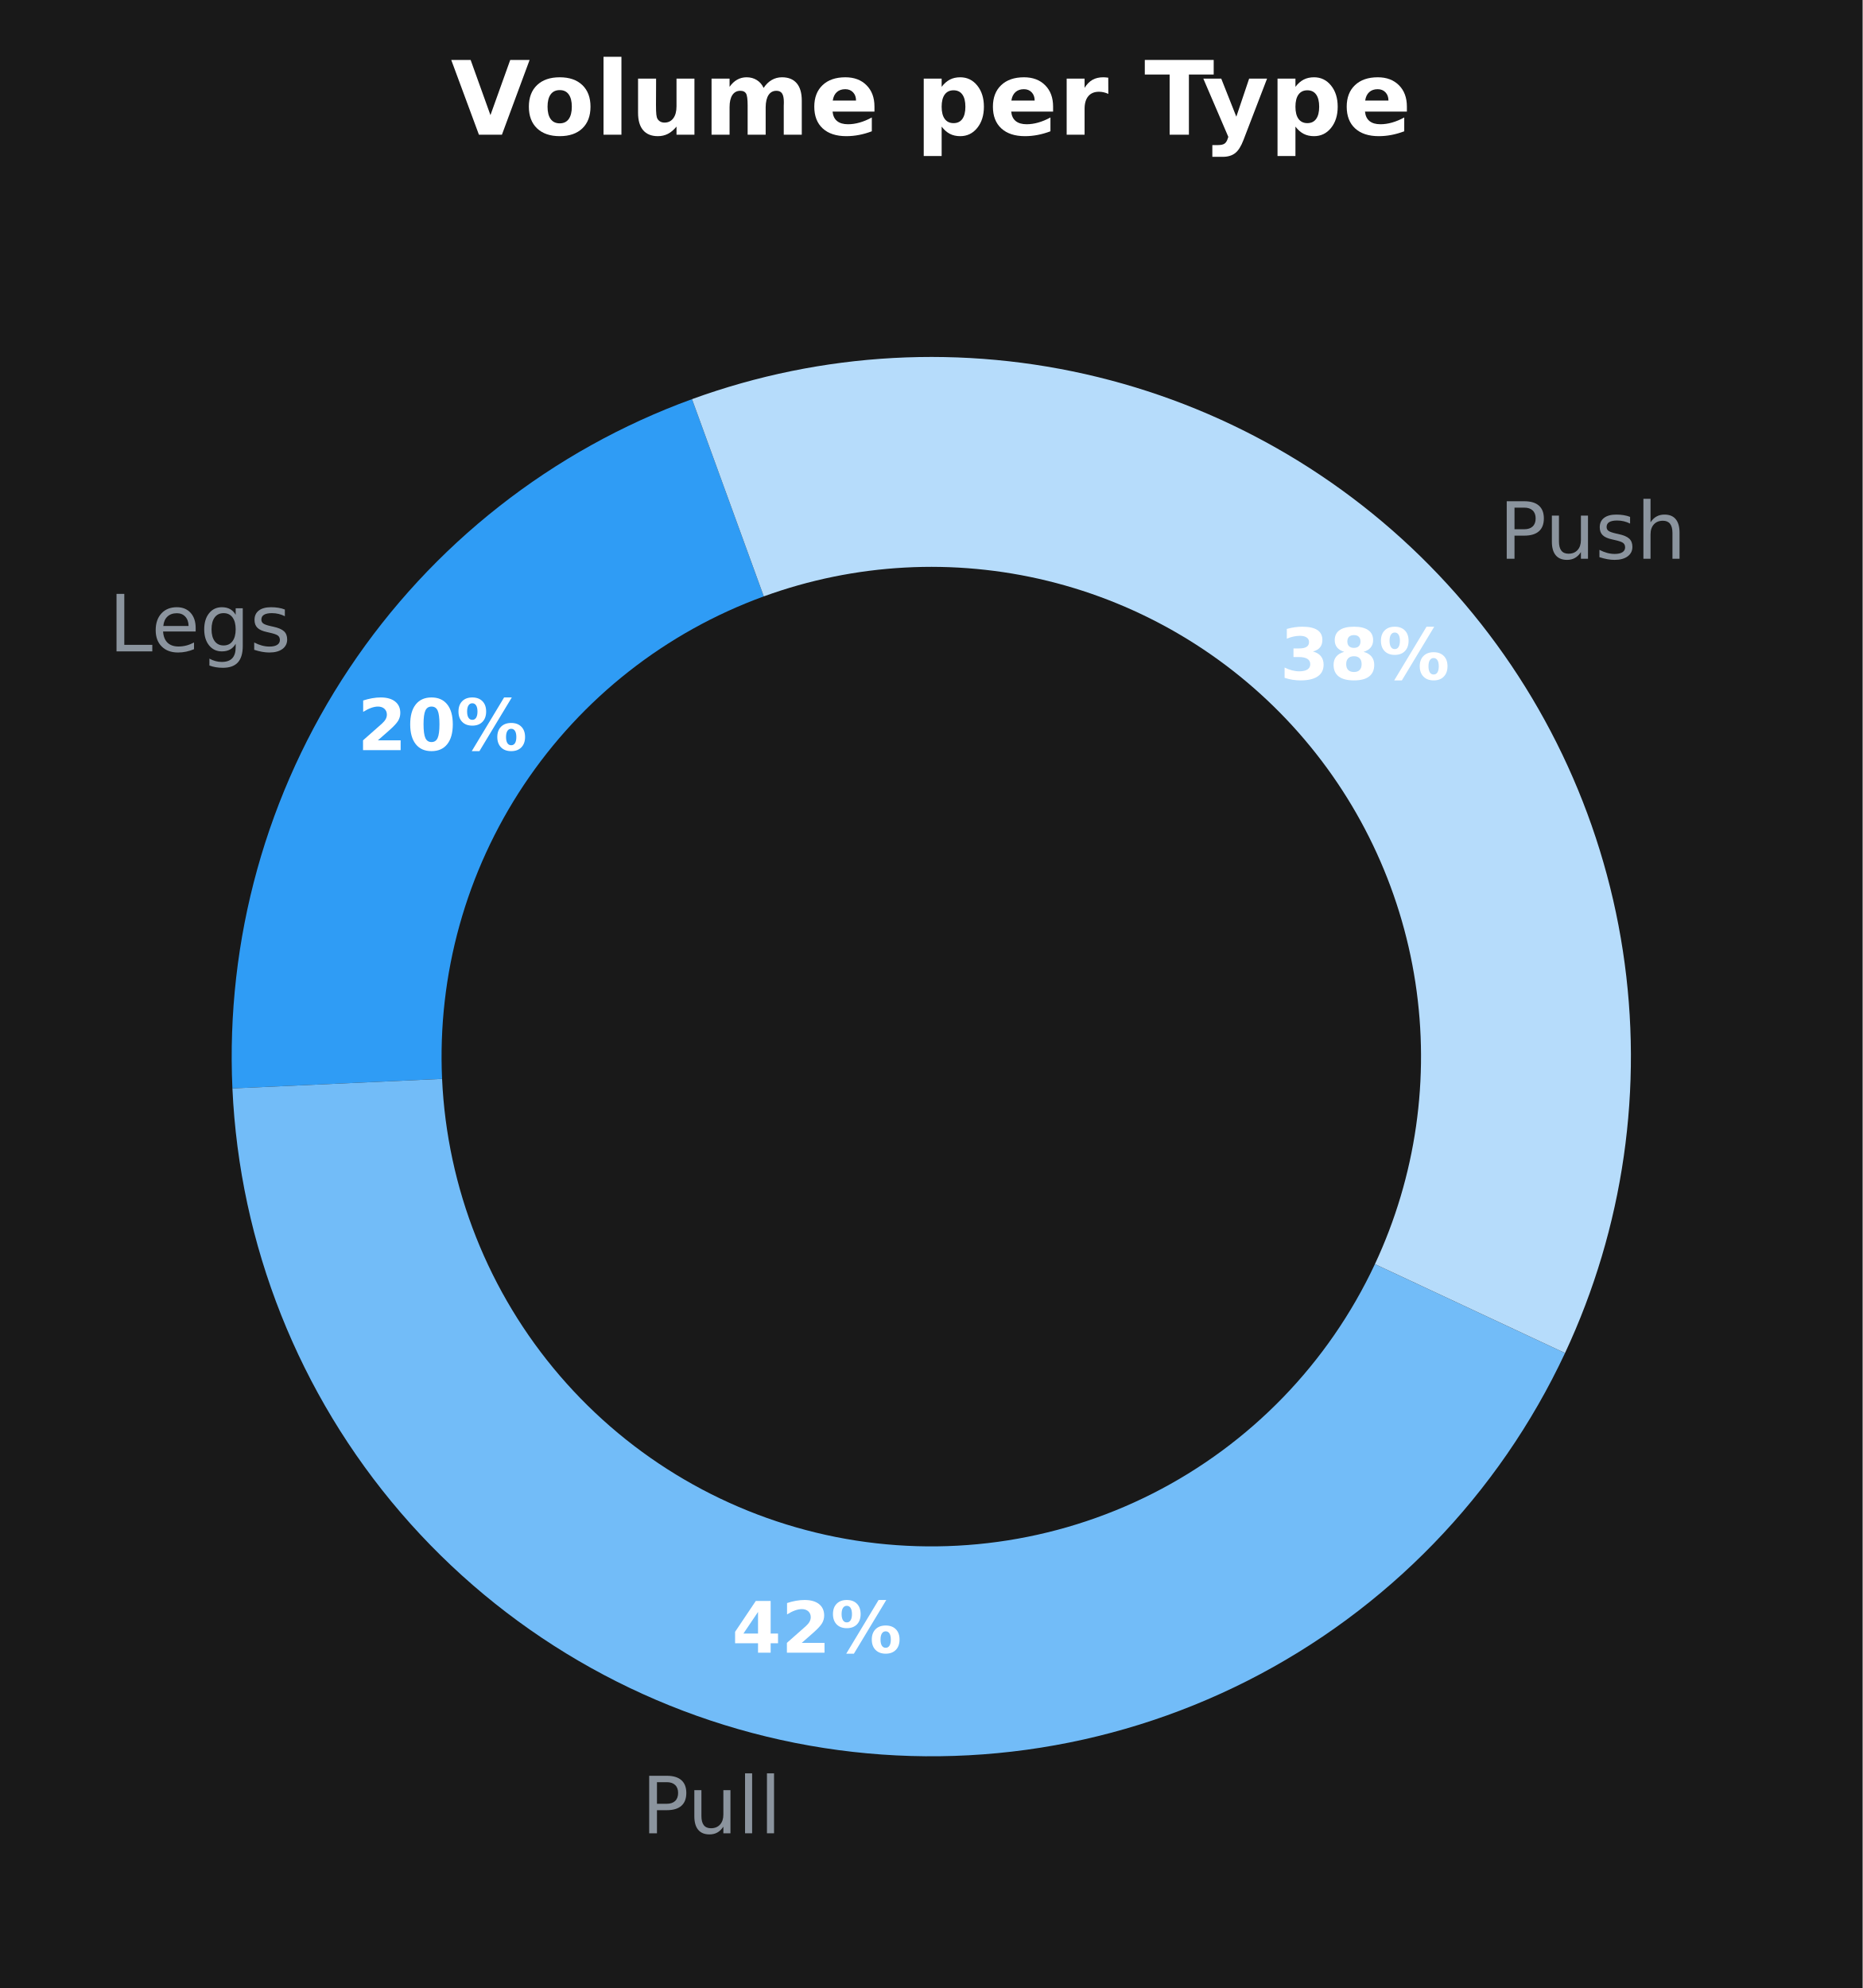
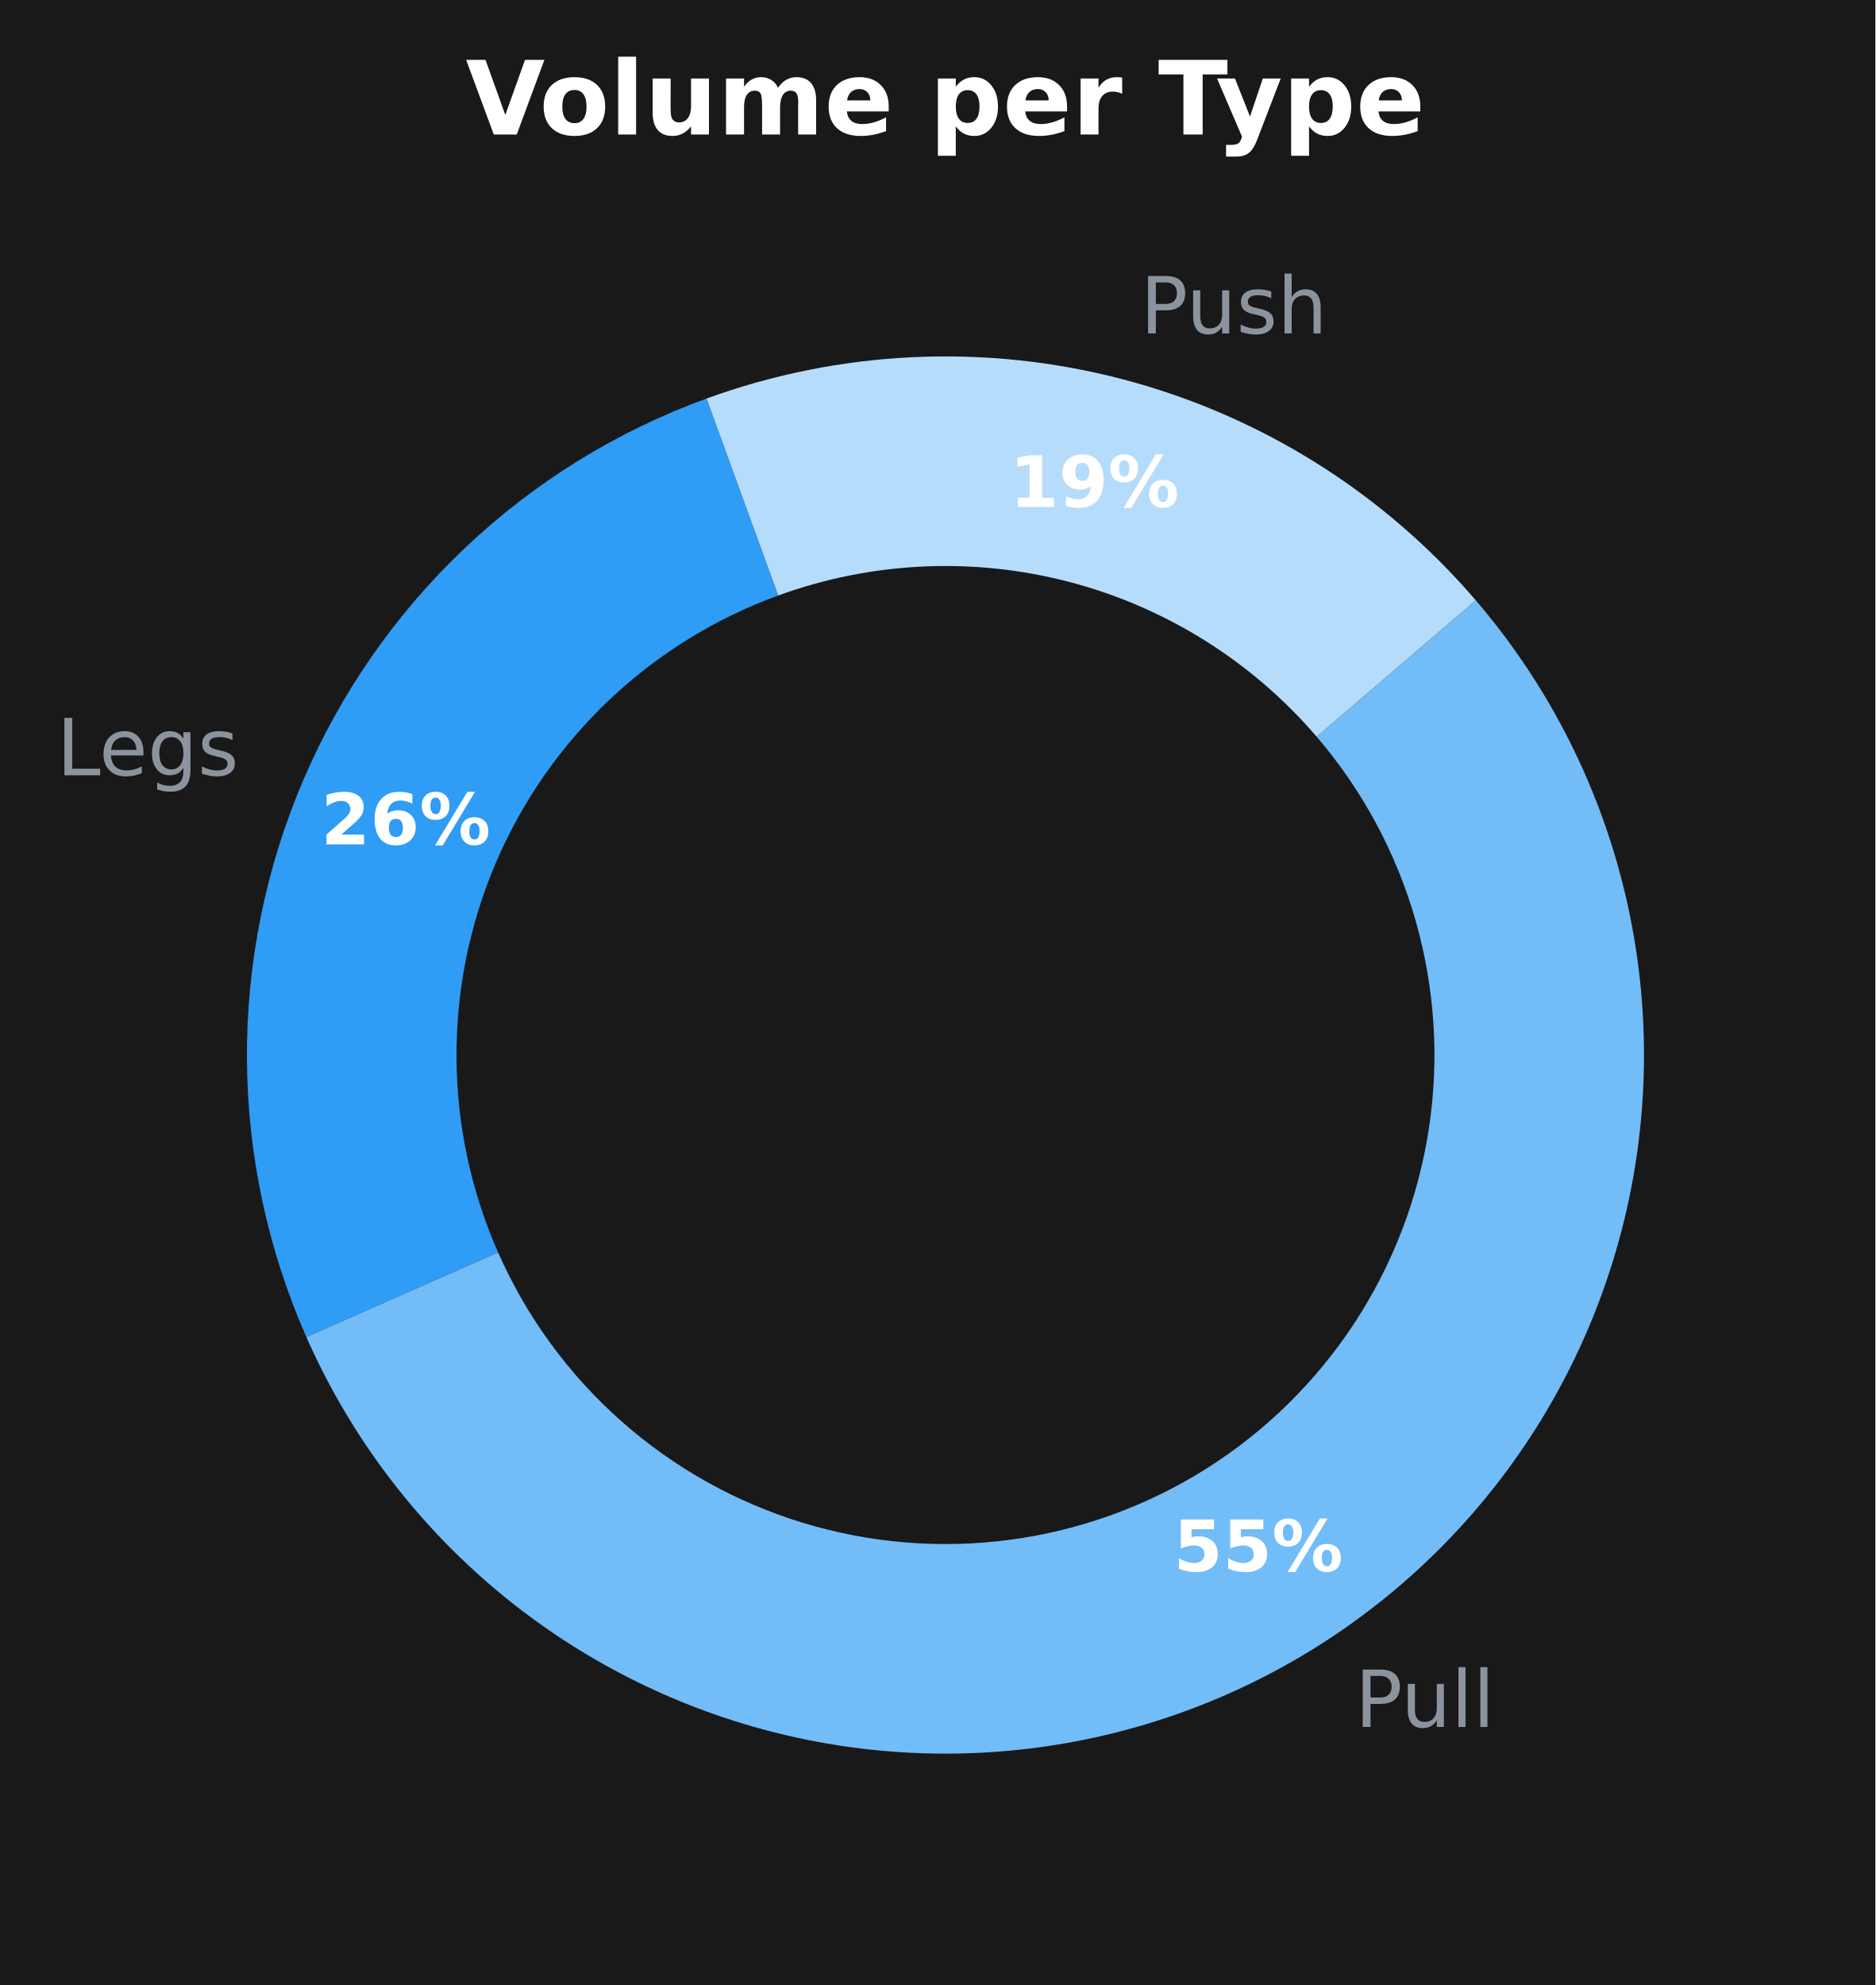
- <svg xmlns="http://www.w3.org/2000/svg" xmlns:xlink="http://www.w3.org/1999/xlink" width="236.16pt" height="252.038pt" viewBox="0 0 236.16 252.038" version="1.1">
+ <svg xmlns="http://www.w3.org/2000/svg" xmlns:xlink="http://www.w3.org/1999/xlink" width="238.141pt" height="252.038pt" viewBox="0 0 238.141 252.038" version="1.1">
  <defs>
    <style type="text/css">*{stroke-linejoin: round; stroke-linecap: butt}</style>
  </defs>
  <g id="figure_1">
    <g id="patch_1">
-       <path d="M 0 252.038  L 236.16 252.038  L 236.16 0  L 0 0  z " style="fill: #191919" />
+       <path d="M 0 252.038  L 238.141 252.038  L 238.141 0  L 0 0  z " style="fill: #191919" />
    </g>
    <g id="axes_1">
      <g id="patch_2">
-         <path d="M 87.741 50.603  C 69.991 57.064 54.76 69.029 44.28 84.745  C 33.8 100.46 28.609 119.12 29.468 137.99  L 56.051 136.781  C 55.45 123.572 59.084 110.51 66.42 99.509  C 73.756 88.508 84.418 80.132 96.843 75.61  z " style="fill: #2f9cf5" />
+         <path d="M 89.722 50.603  C 78.31 54.757 67.872 61.21 59.055 69.563  C 50.239 77.915 43.231 87.989 38.467 99.16  C 33.703 110.331 31.283 122.362 31.358 134.506  C 31.433 146.65 34.002 158.65 38.903 169.762  L 63.251 159.02  C 59.819 151.243 58.022 142.842 57.969 134.342  C 57.916 125.841 59.61 117.419 62.945 109.599  C 66.28 101.78 71.186 94.728 77.357 88.881  C 83.528 83.035 90.835 78.517 98.824 75.61  z " style="fill: #2f9cf5" />
      </g>
      <g id="patch_3">
-         <path d="M 29.468 137.99  C 30.369 157.801 37.889 176.749 50.818 191.787  C 63.747 206.825 81.353 217.101 100.805 220.964  C 120.257 224.826 140.453 222.055 158.147 213.097  C 175.84 204.14 190.028 189.502 198.43 171.538  L 174.325 160.264  C 168.444 172.839 158.512 183.085 146.127 189.356  C 133.741 195.626 119.604 197.565 105.988 194.862  C 92.371 192.158 80.047 184.965 70.997 174.438  C 61.946 163.912 56.682 150.648 56.051 136.781  z " style="fill: #72bcf8" />
+         <path d="M 38.903 169.762  C 44.047 181.421 51.644 191.837 61.175 200.297  C 70.706 208.757 81.949 215.065 94.137 218.789  C 106.324 222.514 119.173 223.568 131.805 221.881  C 144.436 220.194 156.558 215.804 167.341 209.011  C 178.123 202.219 187.317 193.181 194.293 182.516  C 201.27 171.851 205.866 159.807 207.77 147.206  C 209.673 134.605 208.839 121.74 205.323 109.49  C 201.808 97.241 195.694 85.891 187.398 76.217  L 167.197 93.539  C 173.004 100.311 177.284 108.256 179.745 116.831  C 182.205 125.405 182.789 134.411 181.457 143.231  C 180.125 152.052 176.907 160.483 172.023 167.949  C 167.14 175.414 160.705 181.74 153.157 186.495  C 145.609 191.25 137.124 194.323 128.281 195.504  C 119.439 196.685 110.445 195.947 101.914 193.34  C 93.382 190.733 85.512 186.317 78.841 180.395  C 72.169 174.473 66.851 167.182 63.251 159.02  z " style="fill: #72bcf8" />
      </g>
      <g id="patch_4">
-         <path d="M 198.43 171.538  C 205.866 155.64 208.418 137.888 205.763 120.539  C 203.108 103.191 195.363 87.014 183.514 74.068  C 171.664 61.121 156.235 51.978 139.188 47.802  C 122.142 43.626 104.234 44.601 87.741 50.603  L 96.843 75.61  C 108.387 71.408 120.923 70.725 132.856 73.649  C 144.788 76.572 155.589 82.972 163.884 92.035  C 172.178 101.097 177.6 112.421 179.458 124.565  C 181.317 136.709 179.53 149.135 174.325 160.264  z " style="fill: #b6dcfb" />
+         <path d="M 187.398 76.217  C 175.656 62.523 160.01 52.731 142.56 48.155  C 125.111 43.579 106.674 44.434 89.722 50.603  L 98.824 75.61  C 110.69 71.291 123.596 70.693 135.811 73.896  C 148.025 77.099 158.977 83.953 167.197 93.539  z " style="fill: #b6dcfb" />
      </g>
      <g id="matplotlib.axis_1" />
      <g id="matplotlib.axis_2" />
      <g id="text_1">
-         <g style="fill: #8b949e" transform="translate(13.79221 82.58257) scale(0.1 -0.1)">
+         <g style="fill: #8b949e" transform="translate(7.2 98.43942) scale(0.1 -0.1)">
          <defs>
            <path id="DejaVuSans-4c" d="M 628 4666  L 1259 4666  L 1259 531  L 3531 531  L 3531 0  L 628 0  L 628 4666  z " transform="scale(0.015625)" />
            <path id="DejaVuSans-65" d="M 3597 1894  L 3597 1613  L 953 1613  Q 991 1019 1311 708  Q 1631 397 2203 397  Q 2534 397 2845 478  Q 3156 559 3463 722  L 3463 178  Q 3153 47 2828 -22  Q 2503 -91 2169 -91  Q 1331 -91 842 396  Q 353 884 353 1716  Q 353 2575 817 3079  Q 1281 3584 2069 3584  Q 2775 3584 3186 3129  Q 3597 2675 3597 1894  z M 3022 2063  Q 3016 2534 2758 2815  Q 2500 3097 2075 3097  Q 1594 3097 1305 2825  Q 1016 2553 972 2059  L 3022 2063  z " transform="scale(0.015625)" />
            <path id="DejaVuSans-67" d="M 2906 1791  Q 2906 2416 2648 2759  Q 2391 3103 1925 3103  Q 1463 3103 1205 2759  Q 947 2416 947 1791  Q 947 1169 1205 825  Q 1463 481 1925 481  Q 2391 481 2648 825  Q 2906 1169 2906 1791  z M 3481 434  Q 3481 -459 3084 -895  Q 2688 -1331 1869 -1331  Q 1566 -1331 1297 -1286  Q 1028 -1241 775 -1147  L 775 -588  Q 1028 -725 1275 -790  Q 1522 -856 1778 -856  Q 2344 -856 2625 -561  Q 2906 -266 2906 331  L 2906 616  Q 2728 306 2450 153  Q 2172 0 1784 0  Q 1141 0 747 490  Q 353 981 353 1791  Q 353 2603 747 3093  Q 1141 3584 1784 3584  Q 2172 3584 2450 3431  Q 2728 3278 2906 2969  L 2906 3500  L 3481 3500  L 3481 434  z " transform="scale(0.015625)" />
            <path id="DejaVuSans-73" d="M 2834 3397  L 2834 2853  Q 2591 2978 2328 3040  Q 2066 3103 1784 3103  Q 1356 3103 1142 2972  Q 928 2841 928 2578  Q 928 2378 1081 2264  Q 1234 2150 1697 2047  L 1894 2003  Q 2506 1872 2764 1633  Q 3022 1394 3022 966  Q 3022 478 2636 193  Q 2250 -91 1575 -91  Q 1294 -91 989 -36  Q 684 19 347 128  L 347 722  Q 666 556 975 473  Q 1284 391 1588 391  Q 1994 391 2212 530  Q 2431 669 2431 922  Q 2431 1156 2273 1281  Q 2116 1406 1581 1522  L 1381 1569  Q 847 1681 609 1914  Q 372 2147 372 2553  Q 372 3047 722 3315  Q 1072 3584 1716 3584  Q 2034 3584 2315 3537  Q 2597 3491 2834 3397  z " transform="scale(0.015625)" />
          </defs>
          <use xlink:href="#DejaVuSans-4c" />
          <use xlink:href="#DejaVuSans-65" transform="translate(53.96289 0)" />
          <use xlink:href="#DejaVuSans-67" transform="translate(115.4863 0)" />
          <use xlink:href="#DejaVuSans-73" transform="translate(178.9629 0)" />
        </g>
      </g>
      <g id="text_2">
-         <g style="fill: #ffffff" transform="translate(45.31684 95.10212) scale(0.09 -0.09)">
+         <g style="fill: #ffffff" transform="translate(40.75094 107.211) scale(0.09 -0.09)">
          <defs>
            <path id="DejaVuSans-Bold-32" d="M 1844 884  L 3897 884  L 3897 0  L 506 0  L 506 884  L 2209 2388  Q 2438 2594 2547 2791  Q 2656 2988 2656 3200  Q 2656 3528 2436 3728  Q 2216 3928 1850 3928  Q 1569 3928 1234 3808  Q 900 3688 519 3450  L 519 4475  Q 925 4609 1322 4679  Q 1719 4750 2100 4750  Q 2938 4750 3402 4381  Q 3866 4013 3866 3353  Q 3866 2972 3669 2642  Q 3472 2313 2841 1759  L 1844 884  z " transform="scale(0.015625)" />
-             <path id="DejaVuSans-Bold-30" d="M 2944 2338  Q 2944 3213 2780 3570  Q 2616 3928 2228 3928  Q 1841 3928 1675 3570  Q 1509 3213 1509 2338  Q 1509 1453 1675 1090  Q 1841 728 2228 728  Q 2613 728 2778 1090  Q 2944 1453 2944 2338  z M 4147 2328  Q 4147 1169 3647 539  Q 3147 -91 2228 -91  Q 1306 -91 806 539  Q 306 1169 306 2328  Q 306 3491 806 4120  Q 1306 4750 2228 4750  Q 3147 4750 3647 4120  Q 4147 3491 4147 2328  z " transform="scale(0.015625)" />
+             <path id="DejaVuSans-Bold-36" d="M 2316 2303  Q 2000 2303 1842 2098  Q 1684 1894 1684 1484  Q 1684 1075 1842 870  Q 2000 666 2316 666  Q 2634 666 2792 870  Q 2950 1075 2950 1484  Q 2950 1894 2792 2098  Q 2634 2303 2316 2303  z M 3803 4544  L 3803 3681  Q 3506 3822 3243 3889  Q 2981 3956 2731 3956  Q 2194 3956 1894 3657  Q 1594 3359 1544 2772  Q 1750 2925 1990 3001  Q 2231 3078 2516 3078  Q 3231 3078 3670 2659  Q 4109 2241 4109 1563  Q 4109 813 3618 361  Q 3128 -91 2303 -91  Q 1394 -91 895 523  Q 397 1138 397 2266  Q 397 3422 980 4083  Q 1563 4744 2578 4744  Q 2900 4744 3203 4694  Q 3506 4644 3803 4544  z " transform="scale(0.015625)" />
            <path id="DejaVuSans-Bold-25" d="M 4959 1925  Q 4738 1925 4616 1733  Q 4494 1541 4494 1184  Q 4494 825 4614 633  Q 4734 441 4959 441  Q 5184 441 5303 633  Q 5422 825 5422 1184  Q 5422 1541 5301 1733  Q 5181 1925 4959 1925  z M 4959 2450  Q 5541 2450 5875 2112  Q 6209 1775 6209 1184  Q 6209 594 5875 251  Q 5541 -91 4959 -91  Q 4378 -91 4042 251  Q 3706 594 3706 1184  Q 3706 1772 4042 2111  Q 4378 2450 4959 2450  z M 2094 -91  L 1403 -91  L 4319 4750  L 5013 4750  L 2094 -91  z M 1453 4750  Q 2034 4750 2367 4411  Q 2700 4072 2700 3481  Q 2700 2891 2367 2550  Q 2034 2209 1453 2209  Q 872 2209 539 2550  Q 206 2891 206 3481  Q 206 4072 539 4411  Q 872 4750 1453 4750  z M 1453 4225  Q 1228 4225 1106 4031  Q 984 3838 984 3481  Q 984 3122 1106 2926  Q 1228 2731 1453 2731  Q 1678 2731 1798 2926  Q 1919 3122 1919 3481  Q 1919 3838 1797 4031  Q 1675 4225 1453 4225  z " transform="scale(0.015625)" />
          </defs>
          <use xlink:href="#DejaVuSans-Bold-32" />
-           <use xlink:href="#DejaVuSans-Bold-30" transform="translate(69.58008 0)" />
+           <use xlink:href="#DejaVuSans-Bold-36" transform="translate(69.58008 0)" />
          <use xlink:href="#DejaVuSans-Bold-25" transform="translate(139.1602 0)" />
        </g>
      </g>
      <g id="text_3">
-         <g style="fill: #8b949e" transform="translate(81.32909 232.4235) scale(0.1 -0.1)">
+         <g style="fill: #8b949e" transform="translate(172.0686 219.276) scale(0.1 -0.1)">
          <defs>
            <path id="DejaVuSans-50" d="M 1259 4147  L 1259 2394  L 2053 2394  Q 2494 2394 2734 2622  Q 2975 2850 2975 3272  Q 2975 3691 2734 3919  Q 2494 4147 2053 4147  L 1259 4147  z M 628 4666  L 2053 4666  Q 2838 4666 3239 4311  Q 3641 3956 3641 3272  Q 3641 2581 3239 2228  Q 2838 1875 2053 1875  L 1259 1875  L 1259 0  L 628 0  L 628 4666  z " transform="scale(0.015625)" />
            <path id="DejaVuSans-75" d="M 544 1381  L 544 3500  L 1119 3500  L 1119 1403  Q 1119 906 1312 657  Q 1506 409 1894 409  Q 2359 409 2629 706  Q 2900 1003 2900 1516  L 2900 3500  L 3475 3500  L 3475 0  L 2900 0  L 2900 538  Q 2691 219 2414 64  Q 2138 -91 1772 -91  Q 1169 -91 856 284  Q 544 659 544 1381  z M 1991 3584  L 1991 3584  z " transform="scale(0.015625)" />
            <path id="DejaVuSans-6c" d="M 603 4863  L 1178 4863  L 1178 0  L 603 0  L 603 4863  z " transform="scale(0.015625)" />
          </defs>
          <use xlink:href="#DejaVuSans-50" />
          <use xlink:href="#DejaVuSans-75" transform="translate(58.55273 0)" />
          <use xlink:href="#DejaVuSans-6c" transform="translate(121.9316 0)" />
          <use xlink:href="#DejaVuSans-6c" transform="translate(149.7148 0)" />
        </g>
      </g>
      <g id="text_4">
-         <g style="fill: #ffffff" transform="translate(92.79785 209.5261) scale(0.09 -0.09)">
+         <g style="fill: #ffffff" transform="translate(149.0046 199.4862) scale(0.09 -0.09)">
          <defs>
-             <path id="DejaVuSans-Bold-34" d="M 2356 3675  L 1038 1722  L 2356 1722  L 2356 3675  z M 2156 4666  L 3494 4666  L 3494 1722  L 4159 1722  L 4159 850  L 3494 850  L 3494 0  L 2356 0  L 2356 850  L 288 850  L 288 1881  L 2156 4666  z " transform="scale(0.015625)" />
+             <path id="DejaVuSans-Bold-35" d="M 678 4666  L 3669 4666  L 3669 3781  L 1638 3781  L 1638 3059  Q 1775 3097 1914 3117  Q 2053 3138 2203 3138  Q 3056 3138 3531 2711  Q 4006 2284 4006 1522  Q 4006 766 3489 337  Q 2972 -91 2053 -91  Q 1656 -91 1267 -14  Q 878 63 494 219  L 494 1166  Q 875 947 1217 837  Q 1559 728 1863 728  Q 2300 728 2551 942  Q 2803 1156 2803 1522  Q 2803 1891 2551 2103  Q 2300 2316 1863 2316  Q 1603 2316 1309 2248  Q 1016 2181 678 2041  L 678 4666  z " transform="scale(0.015625)" />
          </defs>
-           <use xlink:href="#DejaVuSans-Bold-34" />
-           <use xlink:href="#DejaVuSans-Bold-32" transform="translate(69.58008 0)" />
+           <use xlink:href="#DejaVuSans-Bold-35" />
+           <use xlink:href="#DejaVuSans-Bold-35" transform="translate(69.58008 0)" />
          <use xlink:href="#DejaVuSans-Bold-25" transform="translate(139.1602 0)" />
        </g>
      </g>
      <g id="text_5">
-         <g style="fill: #8b949e" transform="translate(190.057 70.83812) scale(0.1 -0.1)">
+         <g style="fill: #8b949e" transform="translate(144.8105 42.33405) scale(0.1 -0.1)">
          <defs>
            <path id="DejaVuSans-68" d="M 3513 2113  L 3513 0  L 2938 0  L 2938 2094  Q 2938 2591 2744 2837  Q 2550 3084 2163 3084  Q 1697 3084 1428 2787  Q 1159 2491 1159 1978  L 1159 0  L 581 0  L 581 4863  L 1159 4863  L 1159 2956  Q 1366 3272 1645 3428  Q 1925 3584 2291 3584  Q 2894 3584 3203 3211  Q 3513 2838 3513 2113  z " transform="scale(0.015625)" />
          </defs>
          <use xlink:href="#DejaVuSans-50" />
          <use xlink:href="#DejaVuSans-75" transform="translate(58.55273 0)" />
          <use xlink:href="#DejaVuSans-73" transform="translate(121.9316 0)" />
          <use xlink:href="#DejaVuSans-68" transform="translate(174.0312 0)" />
        </g>
      </g>
      <g id="text_6">
-         <g style="fill: #ffffff" transform="translate(162.2731 86.13364) scale(0.09 -0.09)">
+         <g style="fill: #ffffff" transform="translate(128.1893 64.36689) scale(0.09 -0.09)">
          <defs>
-             <path id="DejaVuSans-Bold-33" d="M 2981 2516  Q 3453 2394 3698 2092  Q 3944 1791 3944 1325  Q 3944 631 3412 270  Q 2881 -91 1863 -91  Q 1503 -91 1142 -33  Q 781 25 428 141  L 428 1069  Q 766 900 1098 814  Q 1431 728 1753 728  Q 2231 728 2486 893  Q 2741 1059 2741 1369  Q 2741 1688 2480 1852  Q 2219 2016 1709 2016  L 1228 2016  L 1228 2791  L 1734 2791  Q 2188 2791 2409 2933  Q 2631 3075 2631 3366  Q 2631 3634 2415 3781  Q 2200 3928 1806 3928  Q 1516 3928 1219 3862  Q 922 3797 628 3669  L 628 4550  Q 984 4650 1334 4700  Q 1684 4750 2022 4750  Q 2931 4750 3382 4451  Q 3834 4153 3834 3553  Q 3834 3144 3618 2883  Q 3403 2622 2981 2516  z " transform="scale(0.015625)" />
-             <path id="DejaVuSans-Bold-38" d="M 2228 2088  Q 1891 2088 1709 1903  Q 1528 1719 1528 1375  Q 1528 1031 1709 848  Q 1891 666 2228 666  Q 2563 666 2741 848  Q 2919 1031 2919 1375  Q 2919 1722 2741 1905  Q 2563 2088 2228 2088  z M 1350 2484  Q 925 2613 709 2878  Q 494 3144 494 3541  Q 494 4131 934 4440  Q 1375 4750 2228 4750  Q 3075 4750 3515 4442  Q 3956 4134 3956 3541  Q 3956 3144 3739 2878  Q 3522 2613 3097 2484  Q 3572 2353 3814 2058  Q 4056 1763 4056 1313  Q 4056 619 3595 264  Q 3134 -91 2228 -91  Q 1319 -91 855 264  Q 391 619 391 1313  Q 391 1763 633 2058  Q 875 2353 1350 2484  z M 1631 3419  Q 1631 3141 1786 2991  Q 1941 2841 2228 2841  Q 2509 2841 2662 2991  Q 2816 3141 2816 3419  Q 2816 3697 2662 3845  Q 2509 3994 2228 3994  Q 1941 3994 1786 3844  Q 1631 3694 1631 3419  z " transform="scale(0.015625)" />
+             <path id="DejaVuSans-Bold-31" d="M 750 831  L 1813 831  L 1813 3847  L 722 3622  L 722 4441  L 1806 4666  L 2950 4666  L 2950 831  L 4013 831  L 4013 0  L 750 0  L 750 831  z " transform="scale(0.015625)" />
+             <path id="DejaVuSans-Bold-39" d="M 641 103  L 641 966  Q 928 831 1190 764  Q 1453 697 1709 697  Q 2247 697 2547 995  Q 2847 1294 2900 1881  Q 2688 1725 2447 1647  Q 2206 1569 1925 1569  Q 1209 1569 770 1986  Q 331 2403 331 3084  Q 331 3838 820 4291  Q 1309 4744 2131 4744  Q 3044 4744 3544 4128  Q 4044 3513 4044 2388  Q 4044 1231 3459 570  Q 2875 -91 1856 -91  Q 1528 -91 1228 -42  Q 928 6 641 103  z M 2125 2350  Q 2441 2350 2600 2554  Q 2759 2759 2759 3169  Q 2759 3575 2600 3781  Q 2441 3988 2125 3988  Q 1809 3988 1650 3781  Q 1491 3575 1491 3169  Q 1491 2759 1650 2554  Q 1809 2350 2125 2350  z " transform="scale(0.015625)" />
          </defs>
-           <use xlink:href="#DejaVuSans-Bold-33" />
-           <use xlink:href="#DejaVuSans-Bold-38" transform="translate(69.58008 0)" />
+           <use xlink:href="#DejaVuSans-Bold-31" />
+           <use xlink:href="#DejaVuSans-Bold-39" transform="translate(69.58008 0)" />
          <use xlink:href="#DejaVuSans-Bold-25" transform="translate(139.1602 0)" />
        </g>
      </g>
      <g id="text_7">
-         <g style="fill: #ffffff" transform="translate(57.15062 17.07797) scale(0.13 -0.13)">
+         <g style="fill: #ffffff" transform="translate(59.13123 17.07797) scale(0.13 -0.13)">
          <defs>
            <path id="DejaVuSans-Bold-56" d="M 31 4666  L 1241 4666  L 2478 1222  L 3713 4666  L 4922 4666  L 3194 0  L 1759 0  L 31 4666  z " transform="scale(0.015625)" />
            <path id="DejaVuSans-Bold-6f" d="M 2203 2784  Q 1831 2784 1636 2517  Q 1441 2250 1441 1747  Q 1441 1244 1636 976  Q 1831 709 2203 709  Q 2569 709 2762 976  Q 2956 1244 2956 1747  Q 2956 2250 2762 2517  Q 2569 2784 2203 2784  z M 2203 3584  Q 3106 3584 3614 3096  Q 4122 2609 4122 1747  Q 4122 884 3614 396  Q 3106 -91 2203 -91  Q 1297 -91 786 396  Q 275 884 275 1747  Q 275 2609 786 3096  Q 1297 3584 2203 3584  z " transform="scale(0.015625)" />
            <path id="DejaVuSans-Bold-6c" d="M 538 4863  L 1656 4863  L 1656 0  L 538 0  L 538 4863  z " transform="scale(0.015625)" />
            <path id="DejaVuSans-Bold-75" d="M 500 1363  L 500 3500  L 1625 3500  L 1625 3150  Q 1625 2866 1622 2436  Q 1619 2006 1619 1863  Q 1619 1441 1641 1255  Q 1663 1069 1716 984  Q 1784 875 1895 815  Q 2006 756 2150 756  Q 2500 756 2700 1025  Q 2900 1294 2900 1772  L 2900 3500  L 4019 3500  L 4019 0  L 2900 0  L 2900 506  Q 2647 200 2364 54  Q 2081 -91 1741 -91  Q 1134 -91 817 281  Q 500 653 500 1363  z " transform="scale(0.015625)" />
            <path id="DejaVuSans-Bold-6d" d="M 3781 2919  Q 3994 3244 4286 3414  Q 4578 3584 4928 3584  Q 5531 3584 5847 3212  Q 6163 2841 6163 2131  L 6163 0  L 5038 0  L 5038 1825  Q 5041 1866 5042 1909  Q 5044 1953 5044 2034  Q 5044 2406 4934 2573  Q 4825 2741 4581 2741  Q 4263 2741 4089 2478  Q 3916 2216 3909 1719  L 3909 0  L 2784 0  L 2784 1825  Q 2784 2406 2684 2573  Q 2584 2741 2328 2741  Q 2006 2741 1831 2477  Q 1656 2213 1656 1722  L 1656 0  L 531 0  L 531 3500  L 1656 3500  L 1656 2988  Q 1863 3284 2130 3434  Q 2397 3584 2719 3584  Q 3081 3584 3359 3409  Q 3638 3234 3781 2919  z " transform="scale(0.015625)" />
            <path id="DejaVuSans-Bold-65" d="M 4031 1759  L 4031 1441  L 1416 1441  Q 1456 1047 1700 850  Q 1944 653 2381 653  Q 2734 653 3104 758  Q 3475 863 3866 1075  L 3866 213  Q 3469 63 3072 -14  Q 2675 -91 2278 -91  Q 1328 -91 801 392  Q 275 875 275 1747  Q 275 2603 792 3093  Q 1309 3584 2216 3584  Q 3041 3584 3536 3087  Q 4031 2591 4031 1759  z M 2881 2131  Q 2881 2450 2695 2645  Q 2509 2841 2209 2841  Q 1884 2841 1681 2658  Q 1478 2475 1428 2131  L 2881 2131  z " transform="scale(0.015625)" />
            <path id="DejaVuSans-Bold-20" transform="scale(0.015625)" />
            <path id="DejaVuSans-Bold-70" d="M 1656 506  L 1656 -1331  L 538 -1331  L 538 3500  L 1656 3500  L 1656 2988  Q 1888 3294 2169 3439  Q 2450 3584 2816 3584  Q 3463 3584 3878 3070  Q 4294 2556 4294 1747  Q 4294 938 3878 423  Q 3463 -91 2816 -91  Q 2450 -91 2169 54  Q 1888 200 1656 506  z M 2400 2772  Q 2041 2772 1848 2508  Q 1656 2244 1656 1747  Q 1656 1250 1848 986  Q 2041 722 2400 722  Q 2759 722 2948 984  Q 3138 1247 3138 1747  Q 3138 2247 2948 2509  Q 2759 2772 2400 2772  z " transform="scale(0.015625)" />
            <path id="DejaVuSans-Bold-72" d="M 3138 2547  Q 2991 2616 2845 2648  Q 2700 2681 2553 2681  Q 2122 2681 1889 2404  Q 1656 2128 1656 1613  L 1656 0  L 538 0  L 538 3500  L 1656 3500  L 1656 2925  Q 1872 3269 2151 3426  Q 2431 3584 2822 3584  Q 2878 3584 2943 3579  Q 3009 3575 3134 3559  L 3138 2547  z " transform="scale(0.015625)" />
            <path id="DejaVuSans-Bold-54" d="M 31 4666  L 4331 4666  L 4331 3756  L 2784 3756  L 2784 0  L 1581 0  L 1581 3756  L 31 3756  L 31 4666  z " transform="scale(0.015625)" />
            <path id="DejaVuSans-Bold-79" d="M 78 3500  L 1197 3500  L 2138 1125  L 2938 3500  L 4056 3500  L 2584 -331  Q 2363 -916 2067 -1148  Q 1772 -1381 1288 -1381  L 641 -1381  L 641 -647  L 991 -647  Q 1275 -647 1404 -556  Q 1534 -466 1606 -231  L 1638 -134  L 78 3500  z " transform="scale(0.015625)" />
          </defs>
          <use xlink:href="#DejaVuSans-Bold-56" />
          <use xlink:href="#DejaVuSans-Bold-6f" transform="translate(71.89258 0)" />
          <use xlink:href="#DejaVuSans-Bold-6c" transform="translate(140.5938 0)" />
          <use xlink:href="#DejaVuSans-Bold-75" transform="translate(174.8711 0)" />
          <use xlink:href="#DejaVuSans-Bold-6d" transform="translate(246.0625 0)" />
          <use xlink:href="#DejaVuSans-Bold-65" transform="translate(350.2617 0)" />
          <use xlink:href="#DejaVuSans-Bold-20" transform="translate(418.084 0)" />
          <use xlink:href="#DejaVuSans-Bold-70" transform="translate(452.8984 0)" />
          <use xlink:href="#DejaVuSans-Bold-65" transform="translate(524.4805 0)" />
          <use xlink:href="#DejaVuSans-Bold-72" transform="translate(592.3027 0)" />
          <use xlink:href="#DejaVuSans-Bold-20" transform="translate(641.6191 0)" />
          <use xlink:href="#DejaVuSans-Bold-54" transform="translate(676.4336 0)" />
          <use xlink:href="#DejaVuSans-Bold-79" transform="translate(732.7715 0)" />
          <use xlink:href="#DejaVuSans-Bold-70" transform="translate(797.957 0)" />
          <use xlink:href="#DejaVuSans-Bold-65" transform="translate(869.5391 0)" />
        </g>
      </g>
    </g>
  </g>
</svg>
